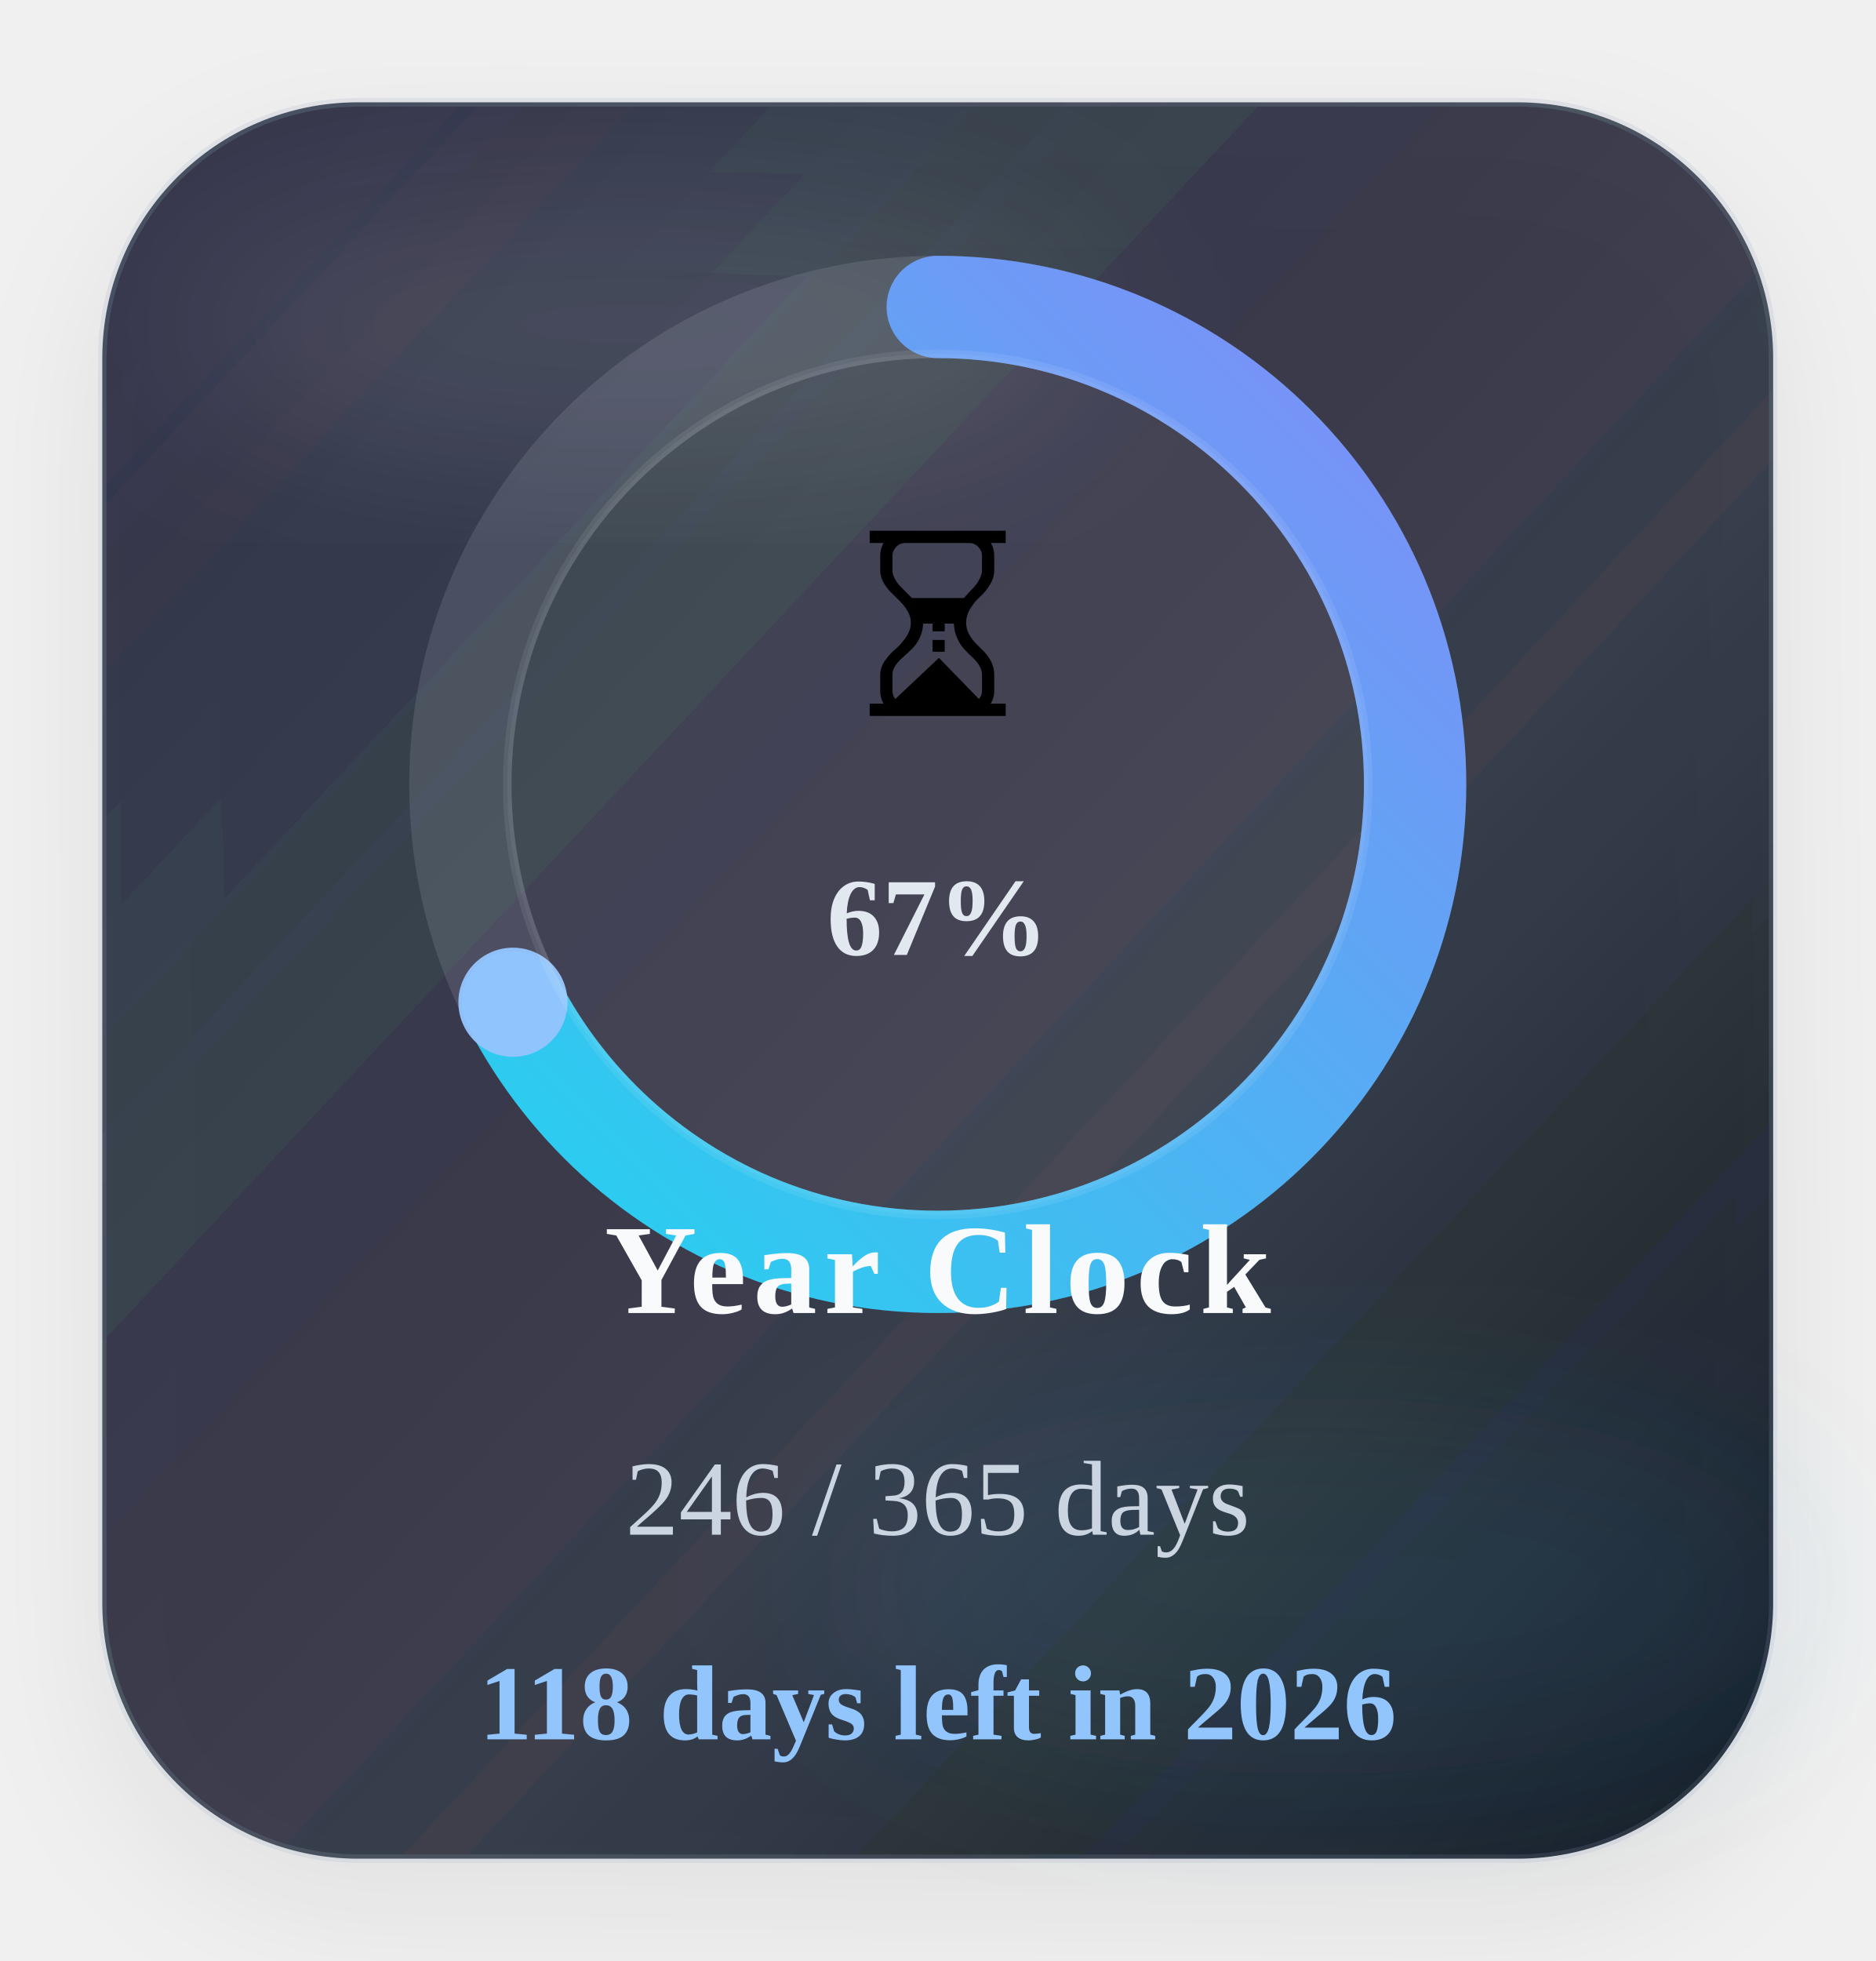
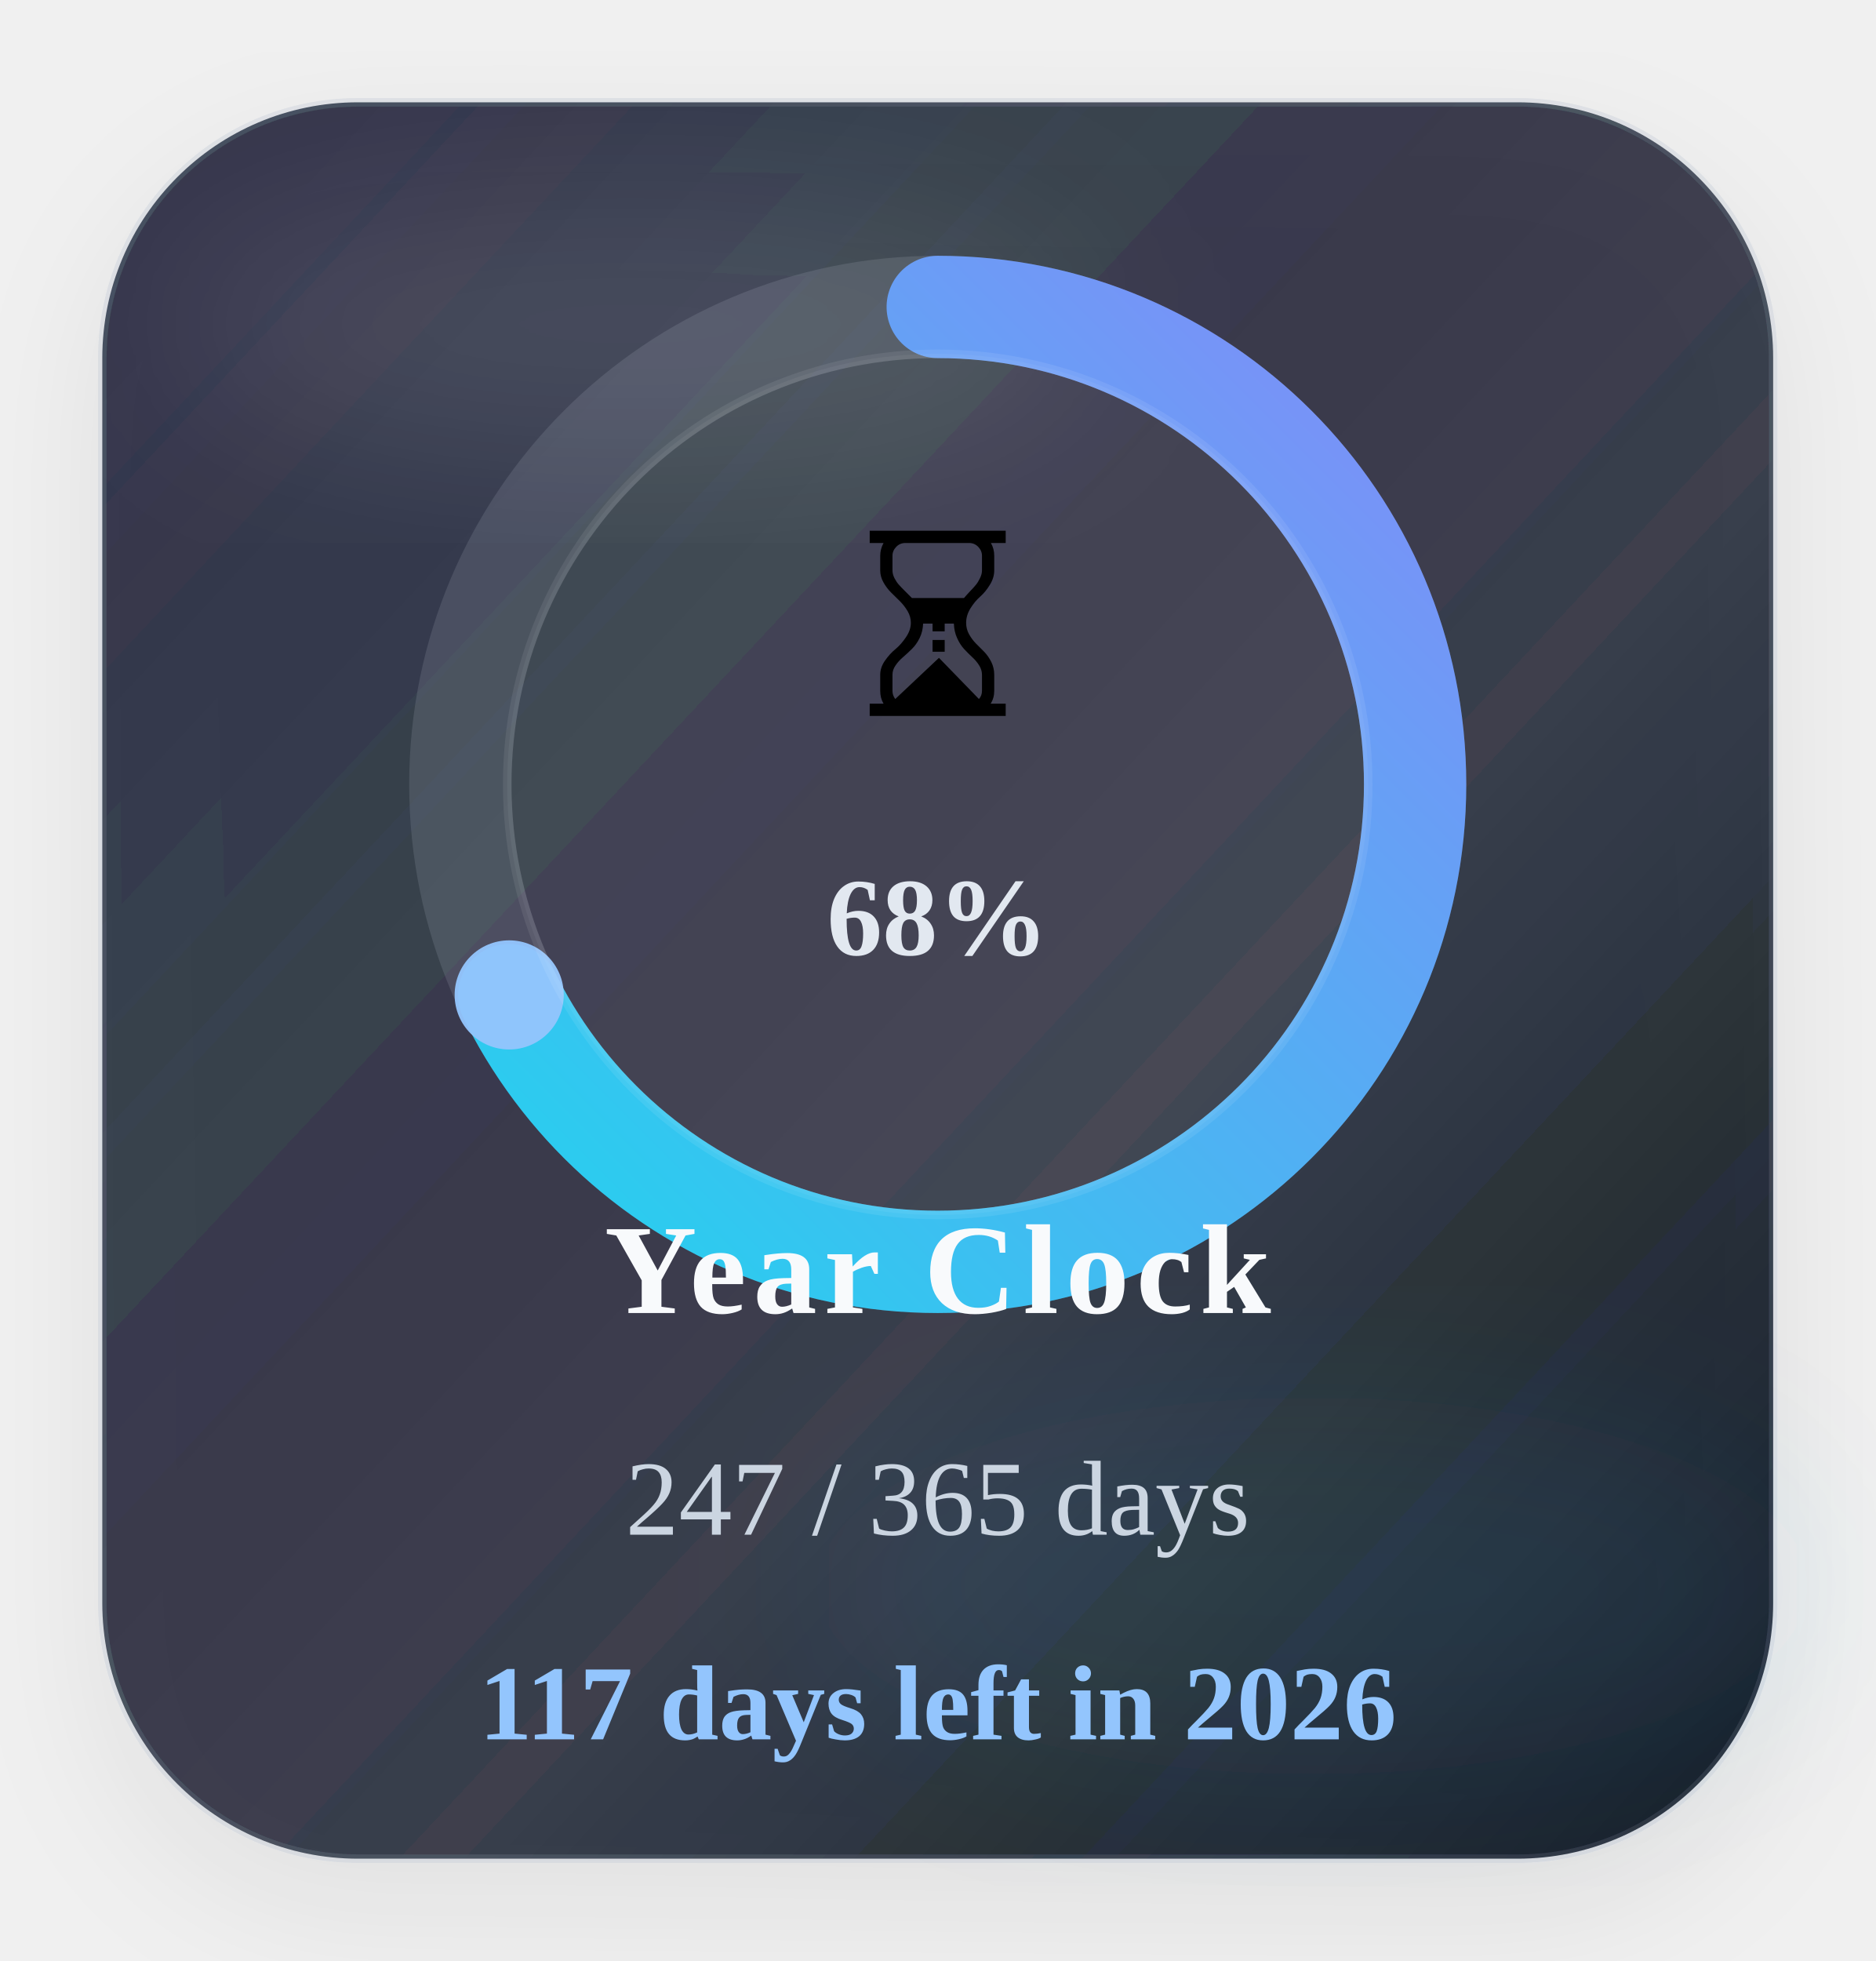
<svg xmlns="http://www.w3.org/2000/svg" width="220" height="230" viewBox="0 0 220 230" role="img" aria-label="Time progress for 2026">
  <defs>
    <linearGradient id="timeGradient" x1="0%" y1="0%" x2="100%" y2="100%">
      <stop offset="0%" stop-color="#22d3ee" />
      <stop offset="100%" stop-color="#818cf8" />
    </linearGradient>
    <linearGradient id="timeCard" x1="0%" y1="0%" x2="100%" y2="100%">
      <stop offset="0%" stop-color="#1c2537" stop-opacity="0.88" />
      <stop offset="60%" stop-color="#111827" stop-opacity="0.8" />
      <stop offset="100%" stop-color="#0b1220" stop-opacity="0.96" />
    </linearGradient>
    <filter id="timeShadow" x="-25%" y="-25%" width="150%" height="150%">
      <feDropShadow dx="0" dy="6" stdDeviation="8" flood-color="#020617" flood-opacity="0.08" />
    </filter>
    <filter id="timeBlur" x="-30%" y="-30%" width="160%" height="160%">
      <feGaussianBlur stdDeviation="10" />
    </filter>
  </defs>
  <rect x="12" y="12" width="196" height="206" rx="30" fill="url(#timeCard)" stroke="#94a3b8" stroke-opacity="0.18" filter="url(#timeShadow)" />
  <ellipse cx="74" cy="38" rx="54" ry="16" fill="#ffffff" fill-opacity="0.09" filter="url(#timeBlur)" />
  <ellipse cx="154" cy="186" rx="58" ry="22" fill="#38bdf8" fill-opacity="0.08" filter="url(#timeBlur)" />
  <circle class="ring-track" cx="110" cy="92" r="56" fill="none" stroke="#cbd5e1" stroke-opacity="0.14" stroke-width="12" />
-   <circle class="progress-ring" cx="110" cy="92" r="56" fill="none" stroke="url(#timeGradient)" stroke-width="12" stroke-linecap="round" stroke-dasharray="351.86" stroke-dashoffset="114.49" data-target-offset="114.49" data-ring-length="351.86" transform="rotate(-90 110 92)" />
-   <circle class="progress-endcap" cx="60.17" cy="117.55" r="6.4" fill="#93c5fd" fill-opacity="0.96" data-center-x="110" data-center-y="92" data-radius="56" data-target-angle="152.8569" />
+   <circle class="progress-ring" cx="110" cy="92" r="56" fill="none" stroke="url(#timeGradient)" stroke-width="12" stroke-linecap="round" stroke-dasharray="351.86" stroke-dashoffset="113.53" data-target-offset="113.53" data-ring-length="351.86" transform="rotate(-90 110 92)" />
+   <circle class="progress-endcap" cx="59.73" cy="116.69" r="6.4" fill="#93c5fd" fill-opacity="0.96" data-center-x="110" data-center-y="92" data-radius="56" data-target-angle="153.8432" />
  <circle class="ring-core" cx="110" cy="92" r="50.5" fill="#ffffff" fill-opacity="0.05" stroke="#ffffff" stroke-opacity="0.08" />
  <text class="progress-emoji" x="110" y="84" text-anchor="middle" font-size="30">⏳</text>
-   <text class="progress-percent" x="110" y="112" text-anchor="middle" font-size="13" font-weight="700" fill="#e2e8f0">67%</text>
+   <text class="progress-percent" x="110" y="112" text-anchor="middle" font-size="13" font-weight="700" fill="#e2e8f0">68%</text>
  <text class="progress-label" x="110" y="154" text-anchor="middle" font-size="15" font-weight="700" letter-spacing="0.8" fill="#f8fafc">Year Clock</text>
-   <text class="progress-value" x="110" y="180" text-anchor="middle" font-size="12.5" fill="#cbd5e1">246 / 365 days</text>
-   <text class="progress-status" data-status-state="remaining" x="110" y="204" text-anchor="middle" font-size="12.5" font-weight="700" fill="#93c5fd">118 days left in 2026</text>
+   <text class="progress-value" x="110" y="180" text-anchor="middle" font-size="12.5" fill="#cbd5e1">247 / 365 days</text>
+   <text class="progress-status" data-status-state="remaining" x="110" y="204" text-anchor="middle" font-size="12.5" font-weight="700" fill="#93c5fd">117 days left in 2026</text>
</svg>
